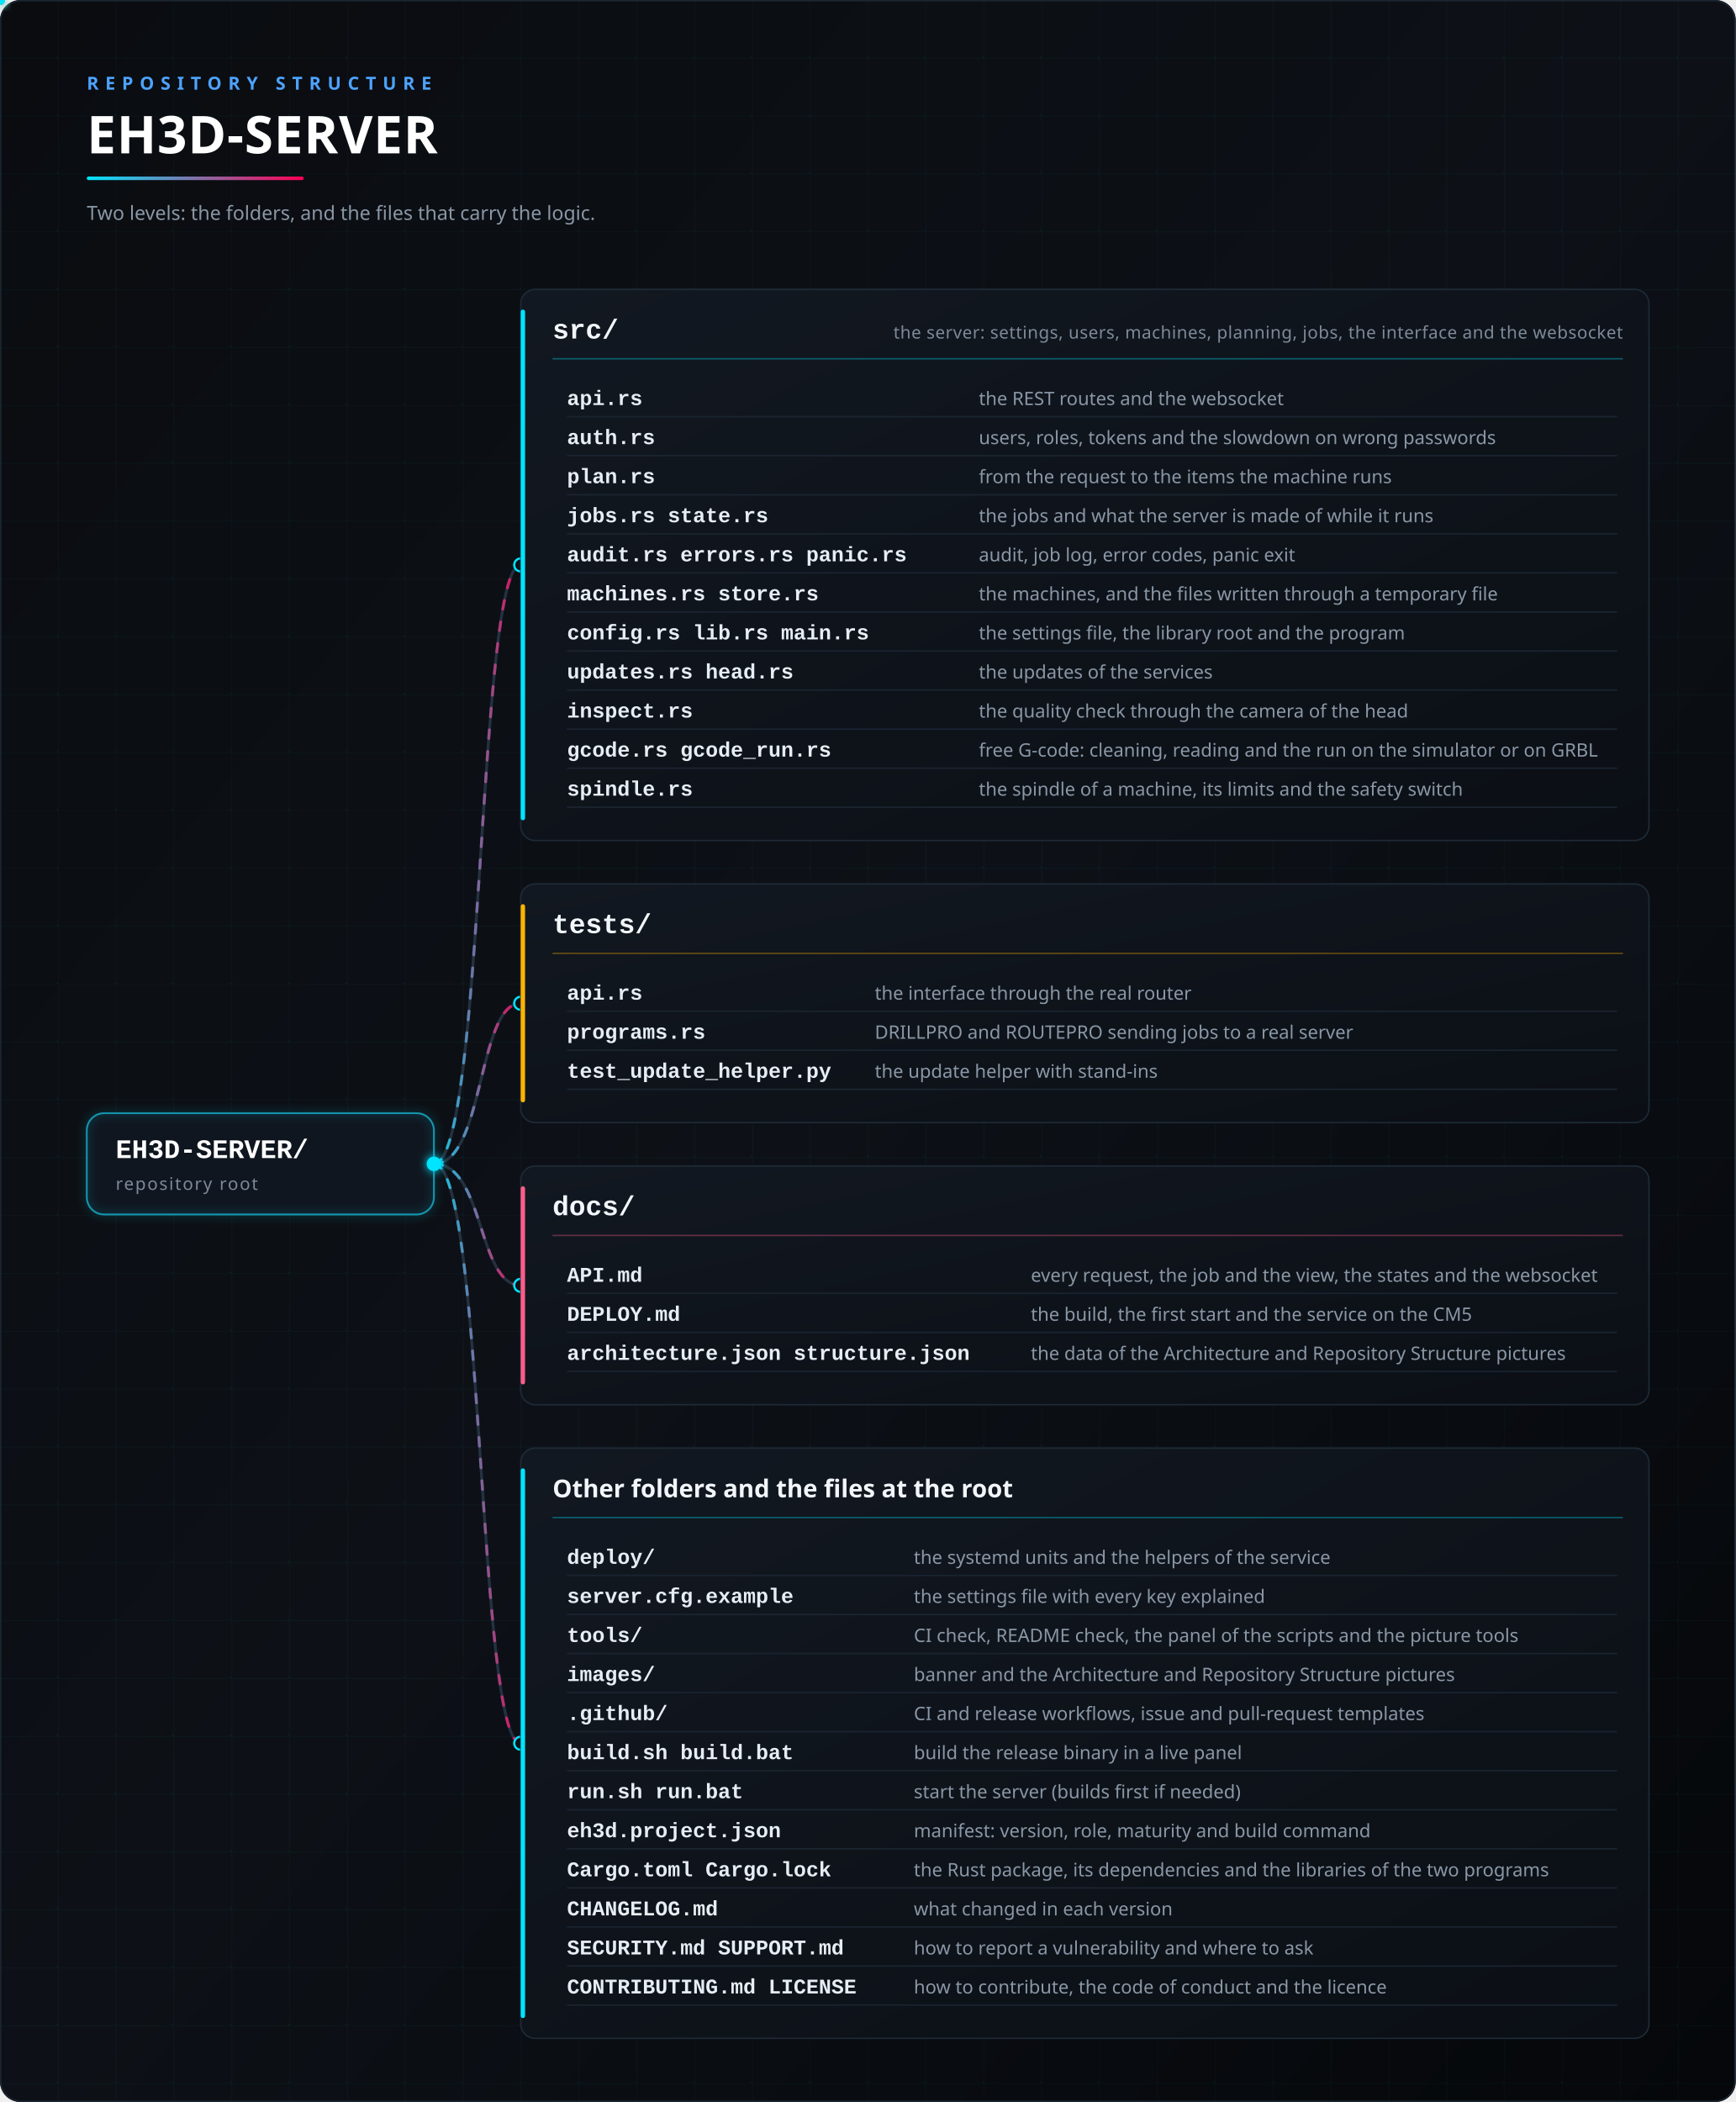
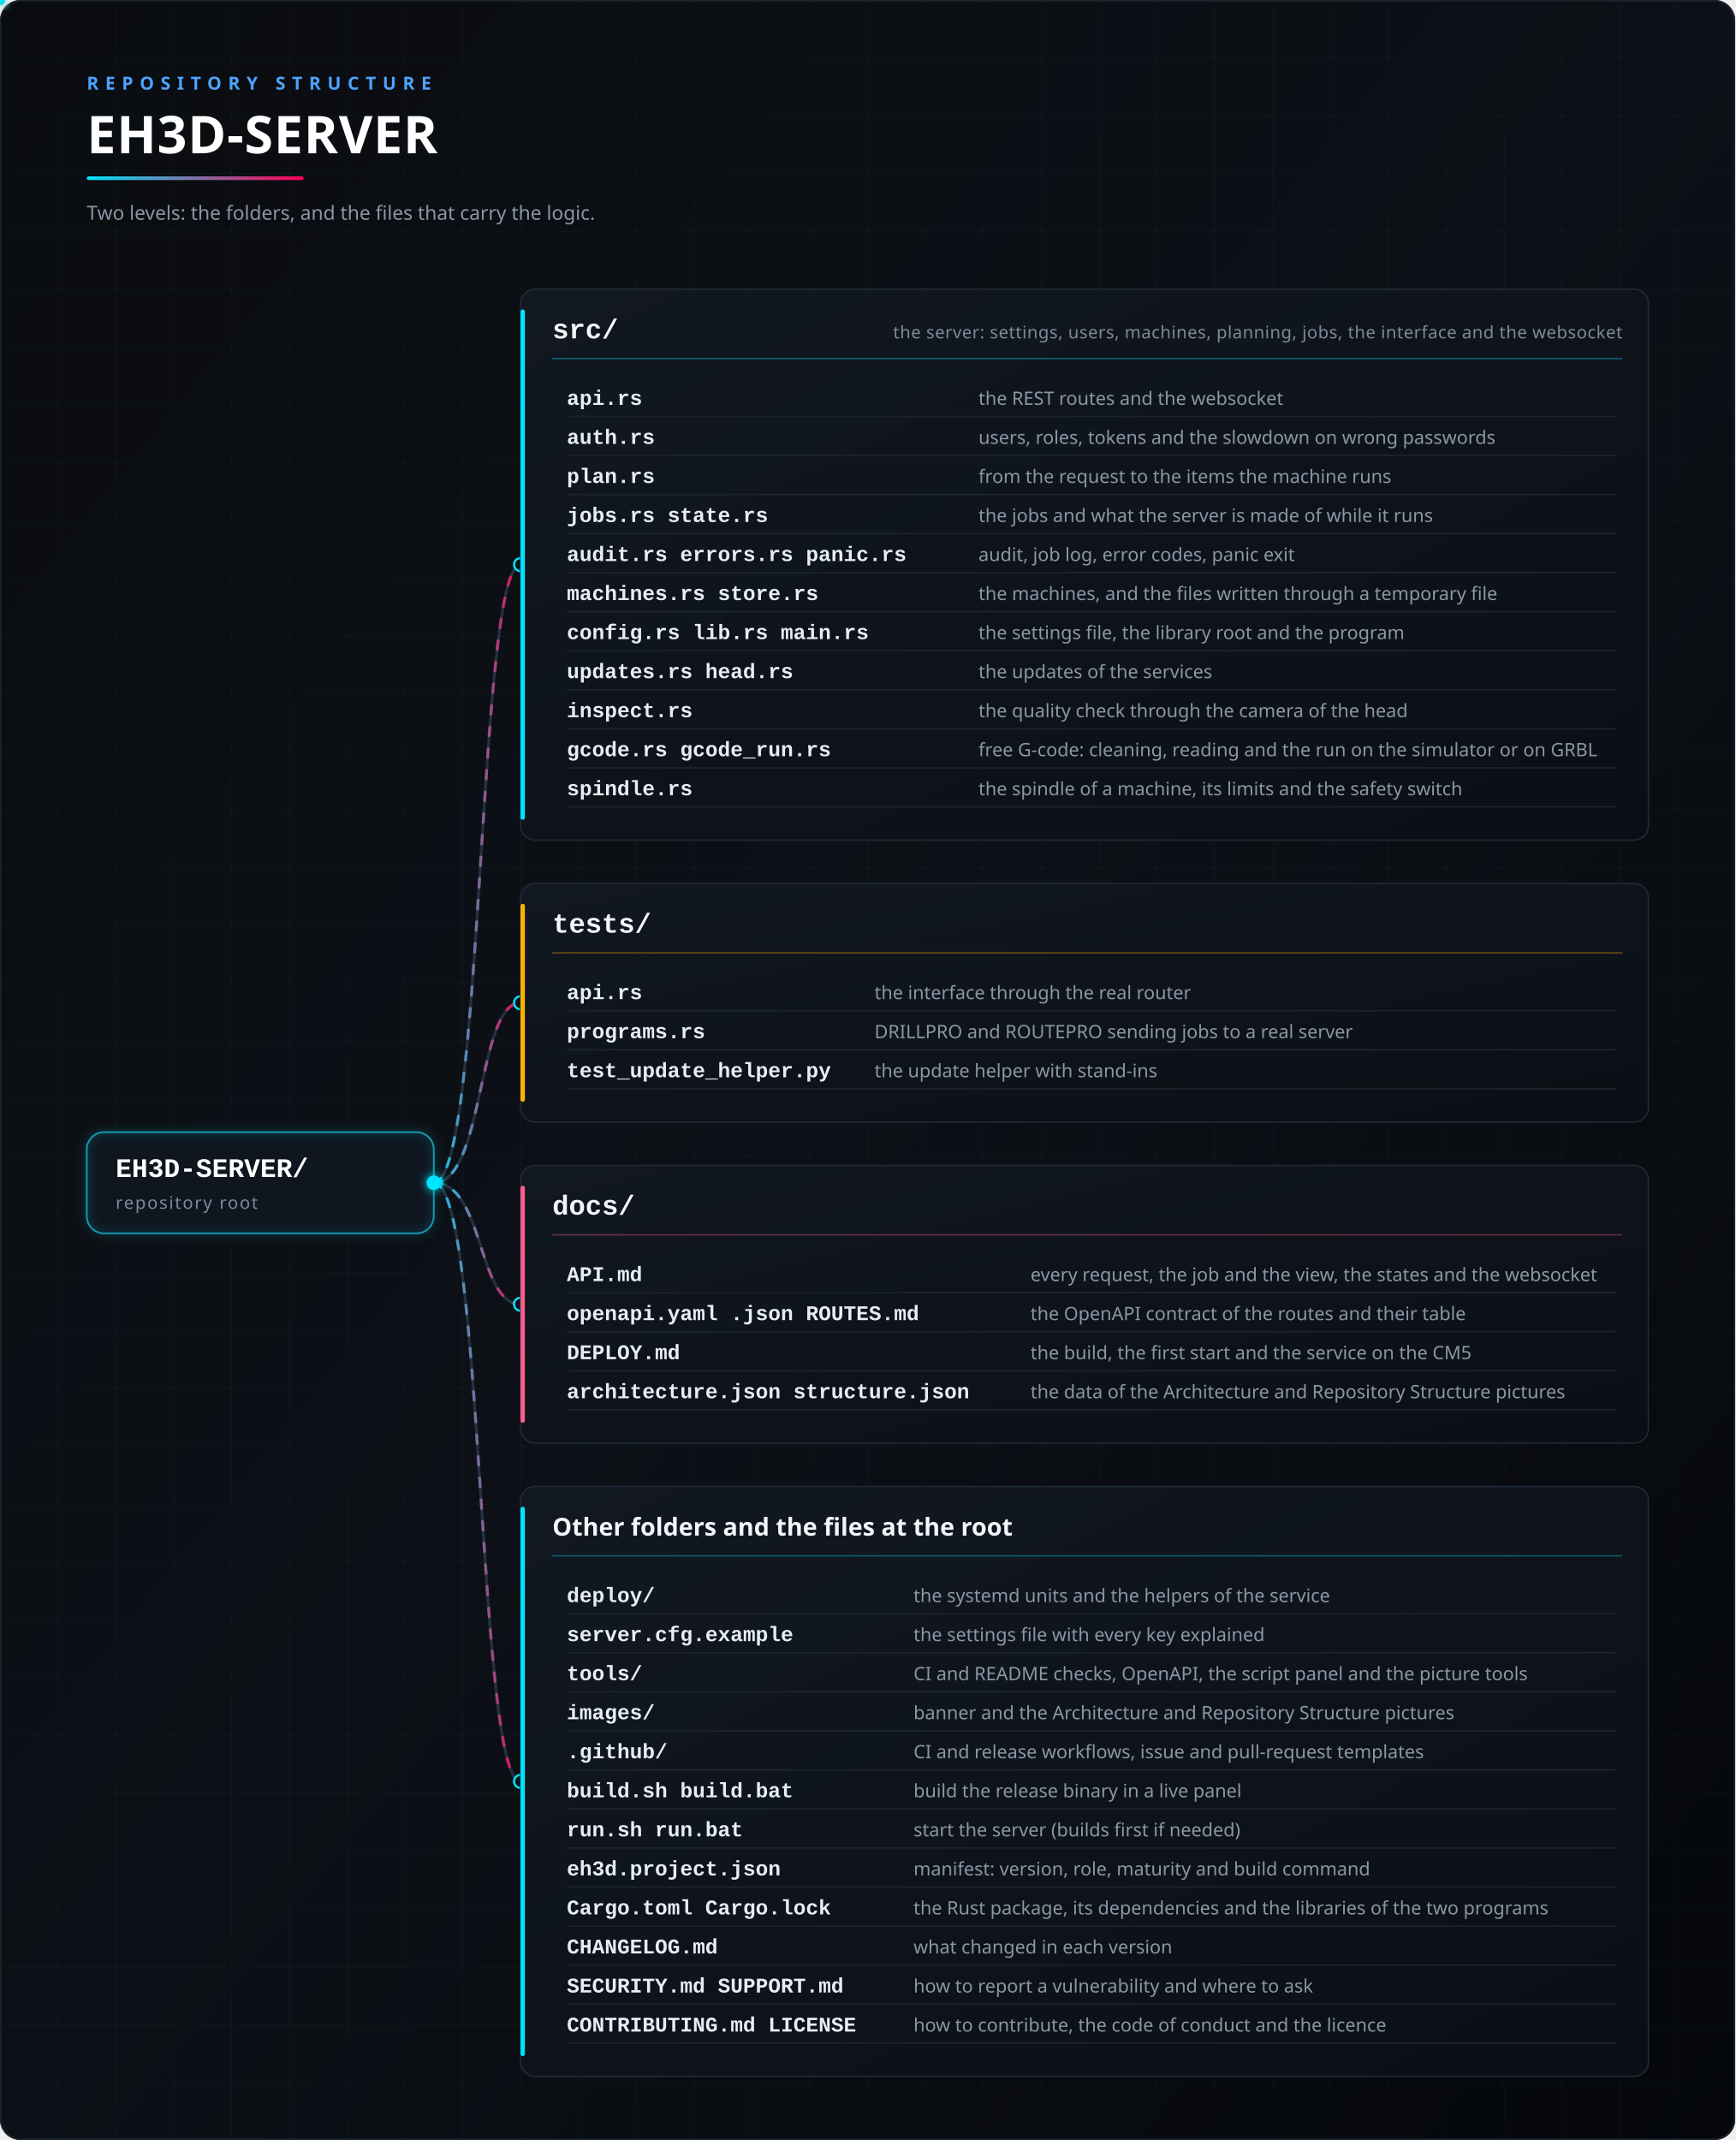
- <svg xmlns="http://www.w3.org/2000/svg" viewBox="0 0 1200 1453" width="100%" role="img" aria-labelledby="t d">
+ <svg xmlns="http://www.w3.org/2000/svg" viewBox="0 0 1200 1480" width="100%" role="img" aria-labelledby="t d">
  <defs>
    <linearGradient id="bg" x1="0" y1="0" x2="1" y2="1">
      <stop offset="0" stop-color="#0A0C10" />
      <stop offset="0.5" stop-color="#0D1117" />
      <stop offset="1" stop-color="#05070A" />
    </linearGradient>
    <linearGradient id="card" x1="0" y1="0" x2="1" y2="1">
      <stop offset="0" stop-color="#121821" />
      <stop offset="1" stop-color="#0B0F15" />
    </linearGradient>
    <linearGradient id="line" x1="0" y1="0" x2="1" y2="0">
      <stop offset="0" stop-color="#00E5FF" />
      <stop offset="1" stop-color="#FF0055" />
    </linearGradient>
    <filter id="glow" x="-50%" y="-50%" width="200%" height="200%">
      <feGaussianBlur stdDeviation="3" result="b" />
      <feMerge>
        <feMergeNode in="b" />
        <feMergeNode in="SourceGraphic" />
      </feMerge>
    </filter>
    <pattern id="grid" width="40" height="40" patternUnits="userSpaceOnUse">
      <path d="M40 0H0V40" fill="none" stroke="#00E5FF" stroke-opacity="0.035" />
      <circle cx="40" cy="40" r="1" fill="#00E5FF" fill-opacity="0.09" />
    </pattern>
  </defs>
-   <rect width="1200" height="1453" rx="14" fill="url(#bg)" />
-   <rect width="1200" height="1453" rx="14" fill="url(#grid)" />
-   <rect x="0.5" y="0.5" width="1199" height="1452" rx="14" fill="none" stroke="#1B2530" />
+   <rect width="1200" height="1480" rx="14" fill="url(#bg)" />
+   <rect width="1200" height="1480" rx="14" fill="url(#grid)" />
+   <rect x="0.5" y="0.5" width="1199" height="1479" rx="14" fill="none" stroke="#1B2530" />
  <text x="60" y="62" font-family="'Segoe UI','Noto Sans','Noto Sans CJK SC','Microsoft YaHei','Yu Gothic','Helvetica Neue',Helvetica,Arial,sans-serif" font-size="12.5" font-weight="600" fill="#4DA3FF" text-anchor="start" letter-spacing="4.5">REPOSITORY STRUCTURE</text>
  <text x="60" y="106" font-family="'Segoe UI','Noto Sans','Noto Sans CJK SC','Microsoft YaHei','Yu Gothic','Helvetica Neue',Helvetica,Arial,sans-serif" font-size="36" font-weight="700" fill="#FFFFFF" text-anchor="start" letter-spacing="0.5">EH3D-SERVER</text>
  <rect x="60" y="122" width="150" height="2.5" rx="1.25" fill="url(#line)">
    <animate attributeName="width" values="40;150;150" keyTimes="0;0.4;1" dur="3s" repeatCount="indefinite" />
  </rect>
  <text x="60" y="152" font-family="'Segoe UI','Noto Sans','Noto Sans CJK SC','Microsoft YaHei','Yu Gothic','Helvetica Neue',Helvetica,Arial,sans-serif" font-size="13.5" font-weight="400" fill="#8A97A6" text-anchor="start">Two levels: the folders, and the files that carry the logic.</text>
-   <path id="c0" d="M300,804.5 C335,804.5 330,390.5 360,390.5" fill="none" stroke="#243140" stroke-width="2" />
-   <path d="M300,804.5 C335,804.5 330,390.5 360,390.5" fill="none" stroke="url(#line)" stroke-width="2" stroke-linecap="round" stroke-dasharray="6 9" opacity="0.9">
+   <path id="c0" d="M300,818 C335,818 330,390.5 360,390.5" fill="none" stroke="#243140" stroke-width="2" />
+   <path d="M300,818 C335,818 330,390.5 360,390.5" fill="none" stroke="url(#line)" stroke-width="2" stroke-linecap="round" stroke-dasharray="6 9" opacity="0.9">
    <animate attributeName="stroke-dashoffset" from="0" to="-30" dur="1.6s" repeatCount="indefinite" />
  </path>
  <circle cx="360" cy="390.5" r="4.5" fill="#0D1117" stroke="#00E5FF" stroke-width="1.5" />
-   <path id="c1" d="M300,804.5 C335,804.5 330,693.5 360,693.5" fill="none" stroke="#243140" stroke-width="2" />
-   <path d="M300,804.5 C335,804.5 330,693.5 360,693.5" fill="none" stroke="url(#line)" stroke-width="2" stroke-linecap="round" stroke-dasharray="6 9" opacity="0.9">
+   <path id="c1" d="M300,818 C335,818 330,693.5 360,693.5" fill="none" stroke="#243140" stroke-width="2" />
+   <path d="M300,818 C335,818 330,693.5 360,693.5" fill="none" stroke="url(#line)" stroke-width="2" stroke-linecap="round" stroke-dasharray="6 9" opacity="0.9">
    <animate attributeName="stroke-dashoffset" from="0" to="-30" dur="1.6s" repeatCount="indefinite" />
  </path>
  <circle cx="360" cy="693.5" r="4.5" fill="#0D1117" stroke="#00E5FF" stroke-width="1.5" />
-   <path id="c2" d="M300,804.5 C335,804.5 330,888.5 360,888.5" fill="none" stroke="#243140" stroke-width="2" />
-   <path d="M300,804.5 C335,804.5 330,888.5 360,888.5" fill="none" stroke="url(#line)" stroke-width="2" stroke-linecap="round" stroke-dasharray="6 9" opacity="0.9">
+   <path id="c2" d="M300,818 C335,818 330,902 360,902" fill="none" stroke="#243140" stroke-width="2" />
+   <path d="M300,818 C335,818 330,902 360,902" fill="none" stroke="url(#line)" stroke-width="2" stroke-linecap="round" stroke-dasharray="6 9" opacity="0.9">
    <animate attributeName="stroke-dashoffset" from="0" to="-30" dur="1.6s" repeatCount="indefinite" />
  </path>
-   <circle cx="360" cy="888.5" r="4.5" fill="#0D1117" stroke="#00E5FF" stroke-width="1.5" />
-   <path id="c3" d="M300,804.5 C335,804.5 330,1205 360,1205" fill="none" stroke="#243140" stroke-width="2" />
-   <path d="M300,804.5 C335,804.5 330,1205 360,1205" fill="none" stroke="url(#line)" stroke-width="2" stroke-linecap="round" stroke-dasharray="6 9" opacity="0.9">
+   <circle cx="360" cy="902" r="4.5" fill="#0D1117" stroke="#00E5FF" stroke-width="1.5" />
+   <path id="c3" d="M300,818 C335,818 330,1232 360,1232" fill="none" stroke="#243140" stroke-width="2" />
+   <path d="M300,818 C335,818 330,1232 360,1232" fill="none" stroke="url(#line)" stroke-width="2" stroke-linecap="round" stroke-dasharray="6 9" opacity="0.9">
    <animate attributeName="stroke-dashoffset" from="0" to="-30" dur="1.6s" repeatCount="indefinite" />
  </path>
-   <circle cx="360" cy="1205" r="4.5" fill="#0D1117" stroke="#00E5FF" stroke-width="1.5" />
+   <circle cx="360" cy="1232" r="4.5" fill="#0D1117" stroke="#00E5FF" stroke-width="1.5" />
  <circle r="3.5" fill="#00E5FF" filter="url(#glow)">
    <animateMotion dur="3.4s" repeatCount="indefinite">
      <mpath href="#c0" />
    </animateMotion>
  </circle>
  <circle r="3.5" fill="#4DA3FF" filter="url(#glow)">
    <animateMotion dur="4.2s" repeatCount="indefinite">
      <mpath href="#c1" />
    </animateMotion>
  </circle>
  <circle r="3.5" fill="#FFB300" filter="url(#glow)">
    <animateMotion dur="5.0s" repeatCount="indefinite">
      <mpath href="#c2" />
    </animateMotion>
  </circle>
  <circle r="3.5" fill="#00E5FF" filter="url(#glow)">
    <animateMotion dur="5.8s" repeatCount="indefinite">
      <mpath href="#c3" />
    </animateMotion>
  </circle>
-   <rect x="60" y="769.5" width="240" height="70" rx="12" fill="#0F1620" stroke="#2A3A4C" stroke-width="1.2" />
-   <rect x="60" y="769.5" width="240" height="70" rx="12" fill="none" stroke="#00E5FF" stroke-opacity="0.5" stroke-width="1.2" filter="url(#glow)">
+   <rect x="60" y="783" width="240" height="70" rx="12" fill="#0F1620" stroke="#2A3A4C" stroke-width="1.2" />
+   <rect x="60" y="783" width="240" height="70" rx="12" fill="none" stroke="#00E5FF" stroke-opacity="0.5" stroke-width="1.2" filter="url(#glow)">
    <animate attributeName="stroke-opacity" values="0.15;0.6;0.15" dur="3.6s" repeatCount="indefinite" />
  </rect>
-   <text x="80" y="800.5" font-family="'JetBrains Mono','Cascadia Code','SFMono-Regular',Consolas,'Liberation Mono',monospace" font-size="18.5" font-weight="700" fill="#FFFFFF" text-anchor="start">EH3D-SERVER/</text>
-   <text x="80" y="822.5" font-family="'Segoe UI','Noto Sans','Noto Sans CJK SC','Microsoft YaHei','Yu Gothic','Helvetica Neue',Helvetica,Arial,sans-serif" font-size="12" font-weight="400" fill="#7D8A99" text-anchor="start" letter-spacing="1">repository root</text>
-   <circle cx="300" cy="804.5" r="5" fill="#00E5FF" filter="url(#glow)" />
+   <text x="80" y="814" font-family="'JetBrains Mono','Cascadia Code','SFMono-Regular',Consolas,'Liberation Mono',monospace" font-size="18.5" font-weight="700" fill="#FFFFFF" text-anchor="start">EH3D-SERVER/</text>
+   <text x="80" y="836" font-family="'Segoe UI','Noto Sans','Noto Sans CJK SC','Microsoft YaHei','Yu Gothic','Helvetica Neue',Helvetica,Arial,sans-serif" font-size="12" font-weight="400" fill="#7D8A99" text-anchor="start" letter-spacing="1">repository root</text>
+   <circle cx="300" cy="818" r="5" fill="#00E5FF" filter="url(#glow)" />
  <rect x="360" y="200" width="780" height="381" rx="10" fill="url(#card)" stroke="#1E2A36" stroke-width="1" />
  <rect x="360" y="214" width="3" height="353" rx="1.5" fill="#00E5FF">
    <animate attributeName="opacity" values="0.55;1;0.55" dur="4s" begin="0s" repeatCount="indefinite" />
  </rect>
  <text x="382" y="234" font-family="'JetBrains Mono','Cascadia Code','SFMono-Regular',Consolas,'Liberation Mono',monospace" font-size="19" font-weight="700" fill="#F2F6FA" text-anchor="start">src/</text>
  <text x="1122" y="234" font-family="'Segoe UI','Noto Sans','Noto Sans CJK SC','Microsoft YaHei','Yu Gothic','Helvetica Neue',Helvetica,Arial,sans-serif" font-size="12" font-weight="400" fill="#7D8A99" text-anchor="end" letter-spacing="0.3">the server: settings, users, machines, planning, jobs, the interface and the websocket</text>
  <line x1="382" y1="248" x2="1122" y2="248" stroke="#00E5FF" stroke-opacity="0.35" stroke-width="1" />
  <text x="392" y="280" font-family="'JetBrains Mono','Cascadia Code','SFMono-Regular',Consolas,'Liberation Mono',monospace" font-size="14.5" font-weight="600" fill="#E6EDF3" text-anchor="start">api.rs</text>
  <text x="676.71" y="280" font-family="'Segoe UI','Noto Sans','Noto Sans CJK SC','Microsoft YaHei','Yu Gothic','Helvetica Neue',Helvetica,Arial,sans-serif" font-size="12.8" font-weight="400" fill="#8A97A6" text-anchor="start">the REST routes and the websocket</text>
  <line x1="392" y1="288" x2="1118" y2="288" stroke="#1A2430" stroke-width="1" />
  <text x="392" y="307" font-family="'JetBrains Mono','Cascadia Code','SFMono-Regular',Consolas,'Liberation Mono',monospace" font-size="14.5" font-weight="600" fill="#E6EDF3" text-anchor="start">auth.rs</text>
  <text x="676.71" y="307" font-family="'Segoe UI','Noto Sans','Noto Sans CJK SC','Microsoft YaHei','Yu Gothic','Helvetica Neue',Helvetica,Arial,sans-serif" font-size="12.8" font-weight="400" fill="#8A97A6" text-anchor="start">users, roles, tokens and the slowdown on wrong passwords</text>
  <line x1="392" y1="315" x2="1118" y2="315" stroke="#1A2430" stroke-width="1" />
  <text x="392" y="334" font-family="'JetBrains Mono','Cascadia Code','SFMono-Regular',Consolas,'Liberation Mono',monospace" font-size="14.5" font-weight="600" fill="#E6EDF3" text-anchor="start">plan.rs</text>
  <text x="676.71" y="334" font-family="'Segoe UI','Noto Sans','Noto Sans CJK SC','Microsoft YaHei','Yu Gothic','Helvetica Neue',Helvetica,Arial,sans-serif" font-size="12.8" font-weight="400" fill="#8A97A6" text-anchor="start">from the request to the items the machine runs</text>
  <line x1="392" y1="342" x2="1118" y2="342" stroke="#1A2430" stroke-width="1" />
  <text x="392" y="361" font-family="'JetBrains Mono','Cascadia Code','SFMono-Regular',Consolas,'Liberation Mono',monospace" font-size="14.5" font-weight="600" fill="#E6EDF3" text-anchor="start">jobs.rs  state.rs</text>
  <text x="676.71" y="361" font-family="'Segoe UI','Noto Sans','Noto Sans CJK SC','Microsoft YaHei','Yu Gothic','Helvetica Neue',Helvetica,Arial,sans-serif" font-size="12.8" font-weight="400" fill="#8A97A6" text-anchor="start">the jobs and what the server is made of while it runs</text>
  <line x1="392" y1="369" x2="1118" y2="369" stroke="#1A2430" stroke-width="1" />
  <text x="392" y="388" font-family="'JetBrains Mono','Cascadia Code','SFMono-Regular',Consolas,'Liberation Mono',monospace" font-size="14.5" font-weight="600" fill="#E6EDF3" text-anchor="start">audit.rs  errors.rs  panic.rs</text>
  <text x="676.71" y="388" font-family="'Segoe UI','Noto Sans','Noto Sans CJK SC','Microsoft YaHei','Yu Gothic','Helvetica Neue',Helvetica,Arial,sans-serif" font-size="12.8" font-weight="400" fill="#8A97A6" text-anchor="start">audit, job log, error codes, panic exit</text>
  <line x1="392" y1="396" x2="1118" y2="396" stroke="#1A2430" stroke-width="1" />
  <text x="392" y="415" font-family="'JetBrains Mono','Cascadia Code','SFMono-Regular',Consolas,'Liberation Mono',monospace" font-size="14.5" font-weight="600" fill="#E6EDF3" text-anchor="start">machines.rs  store.rs</text>
  <text x="676.71" y="415" font-family="'Segoe UI','Noto Sans','Noto Sans CJK SC','Microsoft YaHei','Yu Gothic','Helvetica Neue',Helvetica,Arial,sans-serif" font-size="12.8" font-weight="400" fill="#8A97A6" text-anchor="start">the machines, and the files written through a temporary file</text>
  <line x1="392" y1="423" x2="1118" y2="423" stroke="#1A2430" stroke-width="1" />
  <text x="392" y="442" font-family="'JetBrains Mono','Cascadia Code','SFMono-Regular',Consolas,'Liberation Mono',monospace" font-size="14.5" font-weight="600" fill="#E6EDF3" text-anchor="start">config.rs  lib.rs  main.rs</text>
  <text x="676.71" y="442" font-family="'Segoe UI','Noto Sans','Noto Sans CJK SC','Microsoft YaHei','Yu Gothic','Helvetica Neue',Helvetica,Arial,sans-serif" font-size="12.8" font-weight="400" fill="#8A97A6" text-anchor="start">the settings file, the library root and the program</text>
  <line x1="392" y1="450" x2="1118" y2="450" stroke="#1A2430" stroke-width="1" />
  <text x="392" y="469" font-family="'JetBrains Mono','Cascadia Code','SFMono-Regular',Consolas,'Liberation Mono',monospace" font-size="14.5" font-weight="600" fill="#E6EDF3" text-anchor="start">updates.rs  head.rs</text>
  <text x="676.71" y="469" font-family="'Segoe UI','Noto Sans','Noto Sans CJK SC','Microsoft YaHei','Yu Gothic','Helvetica Neue',Helvetica,Arial,sans-serif" font-size="12.8" font-weight="400" fill="#8A97A6" text-anchor="start">the updates of the services</text>
  <line x1="392" y1="477" x2="1118" y2="477" stroke="#1A2430" stroke-width="1" />
  <text x="392" y="496" font-family="'JetBrains Mono','Cascadia Code','SFMono-Regular',Consolas,'Liberation Mono',monospace" font-size="14.5" font-weight="600" fill="#E6EDF3" text-anchor="start">inspect.rs</text>
  <text x="676.71" y="496" font-family="'Segoe UI','Noto Sans','Noto Sans CJK SC','Microsoft YaHei','Yu Gothic','Helvetica Neue',Helvetica,Arial,sans-serif" font-size="12.8" font-weight="400" fill="#8A97A6" text-anchor="start">the quality check through the camera of the head</text>
  <line x1="392" y1="504" x2="1118" y2="504" stroke="#1A2430" stroke-width="1" />
  <text x="392" y="523" font-family="'JetBrains Mono','Cascadia Code','SFMono-Regular',Consolas,'Liberation Mono',monospace" font-size="14.5" font-weight="600" fill="#E6EDF3" text-anchor="start">gcode.rs  gcode_run.rs</text>
  <text x="676.71" y="523" font-family="'Segoe UI','Noto Sans','Noto Sans CJK SC','Microsoft YaHei','Yu Gothic','Helvetica Neue',Helvetica,Arial,sans-serif" font-size="12.8" font-weight="400" fill="#8A97A6" text-anchor="start">free G-code: cleaning, reading and the run on the simulator or on GRBL</text>
  <line x1="392" y1="531" x2="1118" y2="531" stroke="#1A2430" stroke-width="1" />
  <text x="392" y="550" font-family="'JetBrains Mono','Cascadia Code','SFMono-Regular',Consolas,'Liberation Mono',monospace" font-size="14.5" font-weight="600" fill="#E6EDF3" text-anchor="start">spindle.rs</text>
  <text x="676.71" y="550" font-family="'Segoe UI','Noto Sans','Noto Sans CJK SC','Microsoft YaHei','Yu Gothic','Helvetica Neue',Helvetica,Arial,sans-serif" font-size="12.8" font-weight="400" fill="#8A97A6" text-anchor="start">the spindle of a machine, its limits and the safety switch</text>
  <line x1="392" y1="558" x2="1118" y2="558" stroke="#1A2430" stroke-width="1" />
  <rect x="360" y="611" width="780" height="165" rx="10" fill="url(#card)" stroke="#1E2A36" stroke-width="1" />
  <rect x="360" y="625" width="3" height="137" rx="1.5" fill="#FFB300">
    <animate attributeName="opacity" values="0.55;1;0.55" dur="4s" begin="0.6s" repeatCount="indefinite" />
  </rect>
  <text x="382" y="645" font-family="'JetBrains Mono','Cascadia Code','SFMono-Regular',Consolas,'Liberation Mono',monospace" font-size="19" font-weight="700" fill="#F2F6FA" text-anchor="start">tests/</text>
  <line x1="382" y1="659" x2="1122" y2="659" stroke="#FFB300" stroke-opacity="0.35" stroke-width="1" />
  <text x="392" y="691" font-family="'JetBrains Mono','Cascadia Code','SFMono-Regular',Consolas,'Liberation Mono',monospace" font-size="14.5" font-weight="600" fill="#E6EDF3" text-anchor="start">api.rs</text>
  <text x="604.79" y="691" font-family="'Segoe UI','Noto Sans','Noto Sans CJK SC','Microsoft YaHei','Yu Gothic','Helvetica Neue',Helvetica,Arial,sans-serif" font-size="12.8" font-weight="400" fill="#8A97A6" text-anchor="start">the interface through the real router</text>
  <line x1="392" y1="699" x2="1118" y2="699" stroke="#1A2430" stroke-width="1" />
  <text x="392" y="718" font-family="'JetBrains Mono','Cascadia Code','SFMono-Regular',Consolas,'Liberation Mono',monospace" font-size="14.5" font-weight="600" fill="#E6EDF3" text-anchor="start">programs.rs</text>
  <text x="604.79" y="718" font-family="'Segoe UI','Noto Sans','Noto Sans CJK SC','Microsoft YaHei','Yu Gothic','Helvetica Neue',Helvetica,Arial,sans-serif" font-size="12.8" font-weight="400" fill="#8A97A6" text-anchor="start">DRILLPRO and ROUTEPRO sending jobs to a real server</text>
  <line x1="392" y1="726" x2="1118" y2="726" stroke="#1A2430" stroke-width="1" />
  <text x="392" y="745" font-family="'JetBrains Mono','Cascadia Code','SFMono-Regular',Consolas,'Liberation Mono',monospace" font-size="14.5" font-weight="600" fill="#E6EDF3" text-anchor="start">test_update_helper.py</text>
  <text x="604.79" y="745" font-family="'Segoe UI','Noto Sans','Noto Sans CJK SC','Microsoft YaHei','Yu Gothic','Helvetica Neue',Helvetica,Arial,sans-serif" font-size="12.8" font-weight="400" fill="#8A97A6" text-anchor="start">the update helper with stand-ins</text>
  <line x1="392" y1="753" x2="1118" y2="753" stroke="#1A2430" stroke-width="1" />
-   <rect x="360" y="806" width="780" height="165" rx="10" fill="url(#card)" stroke="#1E2A36" stroke-width="1" />
-   <rect x="360" y="820" width="3" height="137" rx="1.5" fill="#FF5C8A">
+   <rect x="360" y="806" width="780" height="192" rx="10" fill="url(#card)" stroke="#1E2A36" stroke-width="1" />
+   <rect x="360" y="820" width="3" height="164" rx="1.5" fill="#FF5C8A">
    <animate attributeName="opacity" values="0.55;1;0.55" dur="4s" begin="1.2s" repeatCount="indefinite" />
  </rect>
  <text x="382" y="840" font-family="'JetBrains Mono','Cascadia Code','SFMono-Regular',Consolas,'Liberation Mono',monospace" font-size="19" font-weight="700" fill="#F2F6FA" text-anchor="start">docs/</text>
  <line x1="382" y1="854" x2="1122" y2="854" stroke="#FF5C8A" stroke-opacity="0.35" stroke-width="1" />
  <text x="392" y="886" font-family="'JetBrains Mono','Cascadia Code','SFMono-Regular',Consolas,'Liberation Mono',monospace" font-size="14.5" font-weight="600" fill="#E6EDF3" text-anchor="start">API.md</text>
  <text x="712.67" y="886" font-family="'Segoe UI','Noto Sans','Noto Sans CJK SC','Microsoft YaHei','Yu Gothic','Helvetica Neue',Helvetica,Arial,sans-serif" font-size="12.8" font-weight="400" fill="#8A97A6" text-anchor="start">every request, the job and the view, the states and the websocket</text>
  <line x1="392" y1="894" x2="1118" y2="894" stroke="#1A2430" stroke-width="1" />
-   <text x="392" y="913" font-family="'JetBrains Mono','Cascadia Code','SFMono-Regular',Consolas,'Liberation Mono',monospace" font-size="14.5" font-weight="600" fill="#E6EDF3" text-anchor="start">DEPLOY.md</text>
-   <text x="712.67" y="913" font-family="'Segoe UI','Noto Sans','Noto Sans CJK SC','Microsoft YaHei','Yu Gothic','Helvetica Neue',Helvetica,Arial,sans-serif" font-size="12.8" font-weight="400" fill="#8A97A6" text-anchor="start">the build, the first start and the service on the CM5</text>
+   <text x="392" y="913" font-family="'JetBrains Mono','Cascadia Code','SFMono-Regular',Consolas,'Liberation Mono',monospace" font-size="14.5" font-weight="600" fill="#E6EDF3" text-anchor="start">openapi.yaml  .json  ROUTES.md</text>
+   <text x="712.67" y="913" font-family="'Segoe UI','Noto Sans','Noto Sans CJK SC','Microsoft YaHei','Yu Gothic','Helvetica Neue',Helvetica,Arial,sans-serif" font-size="12.8" font-weight="400" fill="#8A97A6" text-anchor="start">the OpenAPI contract of the routes and their table</text>
  <line x1="392" y1="921" x2="1118" y2="921" stroke="#1A2430" stroke-width="1" />
-   <text x="392" y="940" font-family="'JetBrains Mono','Cascadia Code','SFMono-Regular',Consolas,'Liberation Mono',monospace" font-size="14.5" font-weight="600" fill="#E6EDF3" text-anchor="start">architecture.json  structure.json</text>
-   <text x="712.67" y="940" font-family="'Segoe UI','Noto Sans','Noto Sans CJK SC','Microsoft YaHei','Yu Gothic','Helvetica Neue',Helvetica,Arial,sans-serif" font-size="12.8" font-weight="400" fill="#8A97A6" text-anchor="start">the data of the Architecture and Repository Structure pictures</text>
+   <text x="392" y="940" font-family="'JetBrains Mono','Cascadia Code','SFMono-Regular',Consolas,'Liberation Mono',monospace" font-size="14.5" font-weight="600" fill="#E6EDF3" text-anchor="start">DEPLOY.md</text>
+   <text x="712.67" y="940" font-family="'Segoe UI','Noto Sans','Noto Sans CJK SC','Microsoft YaHei','Yu Gothic','Helvetica Neue',Helvetica,Arial,sans-serif" font-size="12.8" font-weight="400" fill="#8A97A6" text-anchor="start">the build, the first start and the service on the CM5</text>
  <line x1="392" y1="948" x2="1118" y2="948" stroke="#1A2430" stroke-width="1" />
-   <rect x="360" y="1001" width="780" height="408" rx="10" fill="url(#card)" stroke="#1E2A36" stroke-width="1" />
-   <rect x="360" y="1015" width="3" height="380" rx="1.5" fill="#00E5FF">
+   <text x="392" y="967" font-family="'JetBrains Mono','Cascadia Code','SFMono-Regular',Consolas,'Liberation Mono',monospace" font-size="14.5" font-weight="600" fill="#E6EDF3" text-anchor="start">architecture.json  structure.json</text>
+   <text x="712.67" y="967" font-family="'Segoe UI','Noto Sans','Noto Sans CJK SC','Microsoft YaHei','Yu Gothic','Helvetica Neue',Helvetica,Arial,sans-serif" font-size="12.8" font-weight="400" fill="#8A97A6" text-anchor="start">the data of the Architecture and Repository Structure pictures</text>
+   <line x1="392" y1="975" x2="1118" y2="975" stroke="#1A2430" stroke-width="1" />
+   <rect x="360" y="1028" width="780" height="408" rx="10" fill="url(#card)" stroke="#1E2A36" stroke-width="1" />
+   <rect x="360" y="1042" width="3" height="380" rx="1.5" fill="#00E5FF">
    <animate attributeName="opacity" values="0.55;1;0.55" dur="4s" begin="1.8s" repeatCount="indefinite" />
  </rect>
-   <text x="382" y="1035" font-family="'Segoe UI','Noto Sans','Noto Sans CJK SC','Microsoft YaHei','Yu Gothic','Helvetica Neue',Helvetica,Arial,sans-serif" font-size="17" font-weight="700" fill="#F2F6FA" text-anchor="start">Other folders and the files at the root</text>
-   <line x1="382" y1="1049" x2="1122" y2="1049" stroke="#00E5FF" stroke-opacity="0.35" stroke-width="1" />
-   <text x="392" y="1081" font-family="'JetBrains Mono','Cascadia Code','SFMono-Regular',Consolas,'Liberation Mono',monospace" font-size="14.5" font-weight="600" fill="#E6EDF3" text-anchor="start">deploy/</text>
-   <text x="631.76" y="1081" font-family="'Segoe UI','Noto Sans','Noto Sans CJK SC','Microsoft YaHei','Yu Gothic','Helvetica Neue',Helvetica,Arial,sans-serif" font-size="12.8" font-weight="400" fill="#8A97A6" text-anchor="start">the systemd units and the helpers of the service</text>
-   <line x1="392" y1="1089" x2="1118" y2="1089" stroke="#1A2430" stroke-width="1" />
-   <text x="392" y="1108" font-family="'JetBrains Mono','Cascadia Code','SFMono-Regular',Consolas,'Liberation Mono',monospace" font-size="14.5" font-weight="600" fill="#E6EDF3" text-anchor="start">server.cfg.example</text>
-   <text x="631.76" y="1108" font-family="'Segoe UI','Noto Sans','Noto Sans CJK SC','Microsoft YaHei','Yu Gothic','Helvetica Neue',Helvetica,Arial,sans-serif" font-size="12.8" font-weight="400" fill="#8A97A6" text-anchor="start">the settings file with every key explained</text>
+   <text x="382" y="1062" font-family="'Segoe UI','Noto Sans','Noto Sans CJK SC','Microsoft YaHei','Yu Gothic','Helvetica Neue',Helvetica,Arial,sans-serif" font-size="17" font-weight="700" fill="#F2F6FA" text-anchor="start">Other folders and the files at the root</text>
+   <line x1="382" y1="1076" x2="1122" y2="1076" stroke="#00E5FF" stroke-opacity="0.35" stroke-width="1" />
+   <text x="392" y="1108" font-family="'JetBrains Mono','Cascadia Code','SFMono-Regular',Consolas,'Liberation Mono',monospace" font-size="14.5" font-weight="600" fill="#E6EDF3" text-anchor="start">deploy/</text>
+   <text x="631.76" y="1108" font-family="'Segoe UI','Noto Sans','Noto Sans CJK SC','Microsoft YaHei','Yu Gothic','Helvetica Neue',Helvetica,Arial,sans-serif" font-size="12.8" font-weight="400" fill="#8A97A6" text-anchor="start">the systemd units and the helpers of the service</text>
  <line x1="392" y1="1116" x2="1118" y2="1116" stroke="#1A2430" stroke-width="1" />
-   <text x="392" y="1135" font-family="'JetBrains Mono','Cascadia Code','SFMono-Regular',Consolas,'Liberation Mono',monospace" font-size="14.5" font-weight="600" fill="#E6EDF3" text-anchor="start">tools/</text>
-   <text x="631.76" y="1135" font-family="'Segoe UI','Noto Sans','Noto Sans CJK SC','Microsoft YaHei','Yu Gothic','Helvetica Neue',Helvetica,Arial,sans-serif" font-size="12.8" font-weight="400" fill="#8A97A6" text-anchor="start">CI check, README check, the panel of the scripts and the picture tools</text>
+   <text x="392" y="1135" font-family="'JetBrains Mono','Cascadia Code','SFMono-Regular',Consolas,'Liberation Mono',monospace" font-size="14.5" font-weight="600" fill="#E6EDF3" text-anchor="start">server.cfg.example</text>
+   <text x="631.76" y="1135" font-family="'Segoe UI','Noto Sans','Noto Sans CJK SC','Microsoft YaHei','Yu Gothic','Helvetica Neue',Helvetica,Arial,sans-serif" font-size="12.8" font-weight="400" fill="#8A97A6" text-anchor="start">the settings file with every key explained</text>
  <line x1="392" y1="1143" x2="1118" y2="1143" stroke="#1A2430" stroke-width="1" />
-   <text x="392" y="1162" font-family="'JetBrains Mono','Cascadia Code','SFMono-Regular',Consolas,'Liberation Mono',monospace" font-size="14.5" font-weight="600" fill="#E6EDF3" text-anchor="start">images/</text>
-   <text x="631.76" y="1162" font-family="'Segoe UI','Noto Sans','Noto Sans CJK SC','Microsoft YaHei','Yu Gothic','Helvetica Neue',Helvetica,Arial,sans-serif" font-size="12.8" font-weight="400" fill="#8A97A6" text-anchor="start">banner and the Architecture and Repository Structure pictures</text>
+   <text x="392" y="1162" font-family="'JetBrains Mono','Cascadia Code','SFMono-Regular',Consolas,'Liberation Mono',monospace" font-size="14.5" font-weight="600" fill="#E6EDF3" text-anchor="start">tools/</text>
+   <text x="631.76" y="1162" font-family="'Segoe UI','Noto Sans','Noto Sans CJK SC','Microsoft YaHei','Yu Gothic','Helvetica Neue',Helvetica,Arial,sans-serif" font-size="12.8" font-weight="400" fill="#8A97A6" text-anchor="start">CI and README checks, OpenAPI, the script panel and the picture tools</text>
  <line x1="392" y1="1170" x2="1118" y2="1170" stroke="#1A2430" stroke-width="1" />
-   <text x="392" y="1189" font-family="'JetBrains Mono','Cascadia Code','SFMono-Regular',Consolas,'Liberation Mono',monospace" font-size="14.5" font-weight="600" fill="#E6EDF3" text-anchor="start">.github/</text>
-   <text x="631.76" y="1189" font-family="'Segoe UI','Noto Sans','Noto Sans CJK SC','Microsoft YaHei','Yu Gothic','Helvetica Neue',Helvetica,Arial,sans-serif" font-size="12.8" font-weight="400" fill="#8A97A6" text-anchor="start">CI and release workflows, issue and pull-request templates</text>
+   <text x="392" y="1189" font-family="'JetBrains Mono','Cascadia Code','SFMono-Regular',Consolas,'Liberation Mono',monospace" font-size="14.5" font-weight="600" fill="#E6EDF3" text-anchor="start">images/</text>
+   <text x="631.76" y="1189" font-family="'Segoe UI','Noto Sans','Noto Sans CJK SC','Microsoft YaHei','Yu Gothic','Helvetica Neue',Helvetica,Arial,sans-serif" font-size="12.8" font-weight="400" fill="#8A97A6" text-anchor="start">banner and the Architecture and Repository Structure pictures</text>
  <line x1="392" y1="1197" x2="1118" y2="1197" stroke="#1A2430" stroke-width="1" />
-   <text x="392" y="1216" font-family="'JetBrains Mono','Cascadia Code','SFMono-Regular',Consolas,'Liberation Mono',monospace" font-size="14.5" font-weight="600" fill="#E6EDF3" text-anchor="start">build.sh  build.bat</text>
-   <text x="631.76" y="1216" font-family="'Segoe UI','Noto Sans','Noto Sans CJK SC','Microsoft YaHei','Yu Gothic','Helvetica Neue',Helvetica,Arial,sans-serif" font-size="12.8" font-weight="400" fill="#8A97A6" text-anchor="start">build the release binary in a live panel</text>
+   <text x="392" y="1216" font-family="'JetBrains Mono','Cascadia Code','SFMono-Regular',Consolas,'Liberation Mono',monospace" font-size="14.5" font-weight="600" fill="#E6EDF3" text-anchor="start">.github/</text>
+   <text x="631.76" y="1216" font-family="'Segoe UI','Noto Sans','Noto Sans CJK SC','Microsoft YaHei','Yu Gothic','Helvetica Neue',Helvetica,Arial,sans-serif" font-size="12.8" font-weight="400" fill="#8A97A6" text-anchor="start">CI and release workflows, issue and pull-request templates</text>
  <line x1="392" y1="1224" x2="1118" y2="1224" stroke="#1A2430" stroke-width="1" />
-   <text x="392" y="1243" font-family="'JetBrains Mono','Cascadia Code','SFMono-Regular',Consolas,'Liberation Mono',monospace" font-size="14.5" font-weight="600" fill="#E6EDF3" text-anchor="start">run.sh  run.bat</text>
-   <text x="631.76" y="1243" font-family="'Segoe UI','Noto Sans','Noto Sans CJK SC','Microsoft YaHei','Yu Gothic','Helvetica Neue',Helvetica,Arial,sans-serif" font-size="12.8" font-weight="400" fill="#8A97A6" text-anchor="start">start the server (builds first if needed)</text>
+   <text x="392" y="1243" font-family="'JetBrains Mono','Cascadia Code','SFMono-Regular',Consolas,'Liberation Mono',monospace" font-size="14.5" font-weight="600" fill="#E6EDF3" text-anchor="start">build.sh  build.bat</text>
+   <text x="631.76" y="1243" font-family="'Segoe UI','Noto Sans','Noto Sans CJK SC','Microsoft YaHei','Yu Gothic','Helvetica Neue',Helvetica,Arial,sans-serif" font-size="12.8" font-weight="400" fill="#8A97A6" text-anchor="start">build the release binary in a live panel</text>
  <line x1="392" y1="1251" x2="1118" y2="1251" stroke="#1A2430" stroke-width="1" />
-   <text x="392" y="1270" font-family="'JetBrains Mono','Cascadia Code','SFMono-Regular',Consolas,'Liberation Mono',monospace" font-size="14.5" font-weight="600" fill="#E6EDF3" text-anchor="start">eh3d.project.json</text>
-   <text x="631.76" y="1270" font-family="'Segoe UI','Noto Sans','Noto Sans CJK SC','Microsoft YaHei','Yu Gothic','Helvetica Neue',Helvetica,Arial,sans-serif" font-size="12.8" font-weight="400" fill="#8A97A6" text-anchor="start">manifest: version, role, maturity and build command</text>
+   <text x="392" y="1270" font-family="'JetBrains Mono','Cascadia Code','SFMono-Regular',Consolas,'Liberation Mono',monospace" font-size="14.5" font-weight="600" fill="#E6EDF3" text-anchor="start">run.sh  run.bat</text>
+   <text x="631.76" y="1270" font-family="'Segoe UI','Noto Sans','Noto Sans CJK SC','Microsoft YaHei','Yu Gothic','Helvetica Neue',Helvetica,Arial,sans-serif" font-size="12.8" font-weight="400" fill="#8A97A6" text-anchor="start">start the server (builds first if needed)</text>
  <line x1="392" y1="1278" x2="1118" y2="1278" stroke="#1A2430" stroke-width="1" />
-   <text x="392" y="1297" font-family="'JetBrains Mono','Cascadia Code','SFMono-Regular',Consolas,'Liberation Mono',monospace" font-size="14.5" font-weight="600" fill="#E6EDF3" text-anchor="start">Cargo.toml  Cargo.lock</text>
-   <text x="631.76" y="1297" font-family="'Segoe UI','Noto Sans','Noto Sans CJK SC','Microsoft YaHei','Yu Gothic','Helvetica Neue',Helvetica,Arial,sans-serif" font-size="12.8" font-weight="400" fill="#8A97A6" text-anchor="start">the Rust package, its dependencies and the libraries of the two programs</text>
+   <text x="392" y="1297" font-family="'JetBrains Mono','Cascadia Code','SFMono-Regular',Consolas,'Liberation Mono',monospace" font-size="14.5" font-weight="600" fill="#E6EDF3" text-anchor="start">eh3d.project.json</text>
+   <text x="631.76" y="1297" font-family="'Segoe UI','Noto Sans','Noto Sans CJK SC','Microsoft YaHei','Yu Gothic','Helvetica Neue',Helvetica,Arial,sans-serif" font-size="12.8" font-weight="400" fill="#8A97A6" text-anchor="start">manifest: version, role, maturity and build command</text>
  <line x1="392" y1="1305" x2="1118" y2="1305" stroke="#1A2430" stroke-width="1" />
-   <text x="392" y="1324" font-family="'JetBrains Mono','Cascadia Code','SFMono-Regular',Consolas,'Liberation Mono',monospace" font-size="14.5" font-weight="600" fill="#E6EDF3" text-anchor="start">CHANGELOG.md</text>
-   <text x="631.76" y="1324" font-family="'Segoe UI','Noto Sans','Noto Sans CJK SC','Microsoft YaHei','Yu Gothic','Helvetica Neue',Helvetica,Arial,sans-serif" font-size="12.8" font-weight="400" fill="#8A97A6" text-anchor="start">what changed in each version</text>
+   <text x="392" y="1324" font-family="'JetBrains Mono','Cascadia Code','SFMono-Regular',Consolas,'Liberation Mono',monospace" font-size="14.5" font-weight="600" fill="#E6EDF3" text-anchor="start">Cargo.toml  Cargo.lock</text>
+   <text x="631.76" y="1324" font-family="'Segoe UI','Noto Sans','Noto Sans CJK SC','Microsoft YaHei','Yu Gothic','Helvetica Neue',Helvetica,Arial,sans-serif" font-size="12.8" font-weight="400" fill="#8A97A6" text-anchor="start">the Rust package, its dependencies and the libraries of the two programs</text>
  <line x1="392" y1="1332" x2="1118" y2="1332" stroke="#1A2430" stroke-width="1" />
-   <text x="392" y="1351" font-family="'JetBrains Mono','Cascadia Code','SFMono-Regular',Consolas,'Liberation Mono',monospace" font-size="14.5" font-weight="600" fill="#E6EDF3" text-anchor="start">SECURITY.md  SUPPORT.md</text>
-   <text x="631.76" y="1351" font-family="'Segoe UI','Noto Sans','Noto Sans CJK SC','Microsoft YaHei','Yu Gothic','Helvetica Neue',Helvetica,Arial,sans-serif" font-size="12.8" font-weight="400" fill="#8A97A6" text-anchor="start">how to report a vulnerability and where to ask</text>
+   <text x="392" y="1351" font-family="'JetBrains Mono','Cascadia Code','SFMono-Regular',Consolas,'Liberation Mono',monospace" font-size="14.5" font-weight="600" fill="#E6EDF3" text-anchor="start">CHANGELOG.md</text>
+   <text x="631.76" y="1351" font-family="'Segoe UI','Noto Sans','Noto Sans CJK SC','Microsoft YaHei','Yu Gothic','Helvetica Neue',Helvetica,Arial,sans-serif" font-size="12.8" font-weight="400" fill="#8A97A6" text-anchor="start">what changed in each version</text>
  <line x1="392" y1="1359" x2="1118" y2="1359" stroke="#1A2430" stroke-width="1" />
-   <text x="392" y="1378" font-family="'JetBrains Mono','Cascadia Code','SFMono-Regular',Consolas,'Liberation Mono',monospace" font-size="14.5" font-weight="600" fill="#E6EDF3" text-anchor="start">CONTRIBUTING.md  LICENSE</text>
-   <text x="631.76" y="1378" font-family="'Segoe UI','Noto Sans','Noto Sans CJK SC','Microsoft YaHei','Yu Gothic','Helvetica Neue',Helvetica,Arial,sans-serif" font-size="12.8" font-weight="400" fill="#8A97A6" text-anchor="start">how to contribute, the code of conduct and the licence</text>
+   <text x="392" y="1378" font-family="'JetBrains Mono','Cascadia Code','SFMono-Regular',Consolas,'Liberation Mono',monospace" font-size="14.5" font-weight="600" fill="#E6EDF3" text-anchor="start">SECURITY.md  SUPPORT.md</text>
+   <text x="631.76" y="1378" font-family="'Segoe UI','Noto Sans','Noto Sans CJK SC','Microsoft YaHei','Yu Gothic','Helvetica Neue',Helvetica,Arial,sans-serif" font-size="12.8" font-weight="400" fill="#8A97A6" text-anchor="start">how to report a vulnerability and where to ask</text>
  <line x1="392" y1="1386" x2="1118" y2="1386" stroke="#1A2430" stroke-width="1" />
+   <text x="392" y="1405" font-family="'JetBrains Mono','Cascadia Code','SFMono-Regular',Consolas,'Liberation Mono',monospace" font-size="14.5" font-weight="600" fill="#E6EDF3" text-anchor="start">CONTRIBUTING.md  LICENSE</text>
+   <text x="631.76" y="1405" font-family="'Segoe UI','Noto Sans','Noto Sans CJK SC','Microsoft YaHei','Yu Gothic','Helvetica Neue',Helvetica,Arial,sans-serif" font-size="12.8" font-weight="400" fill="#8A97A6" text-anchor="start">how to contribute, the code of conduct and the licence</text>
+   <line x1="392" y1="1413" x2="1118" y2="1413" stroke="#1A2430" stroke-width="1" />
</svg>
